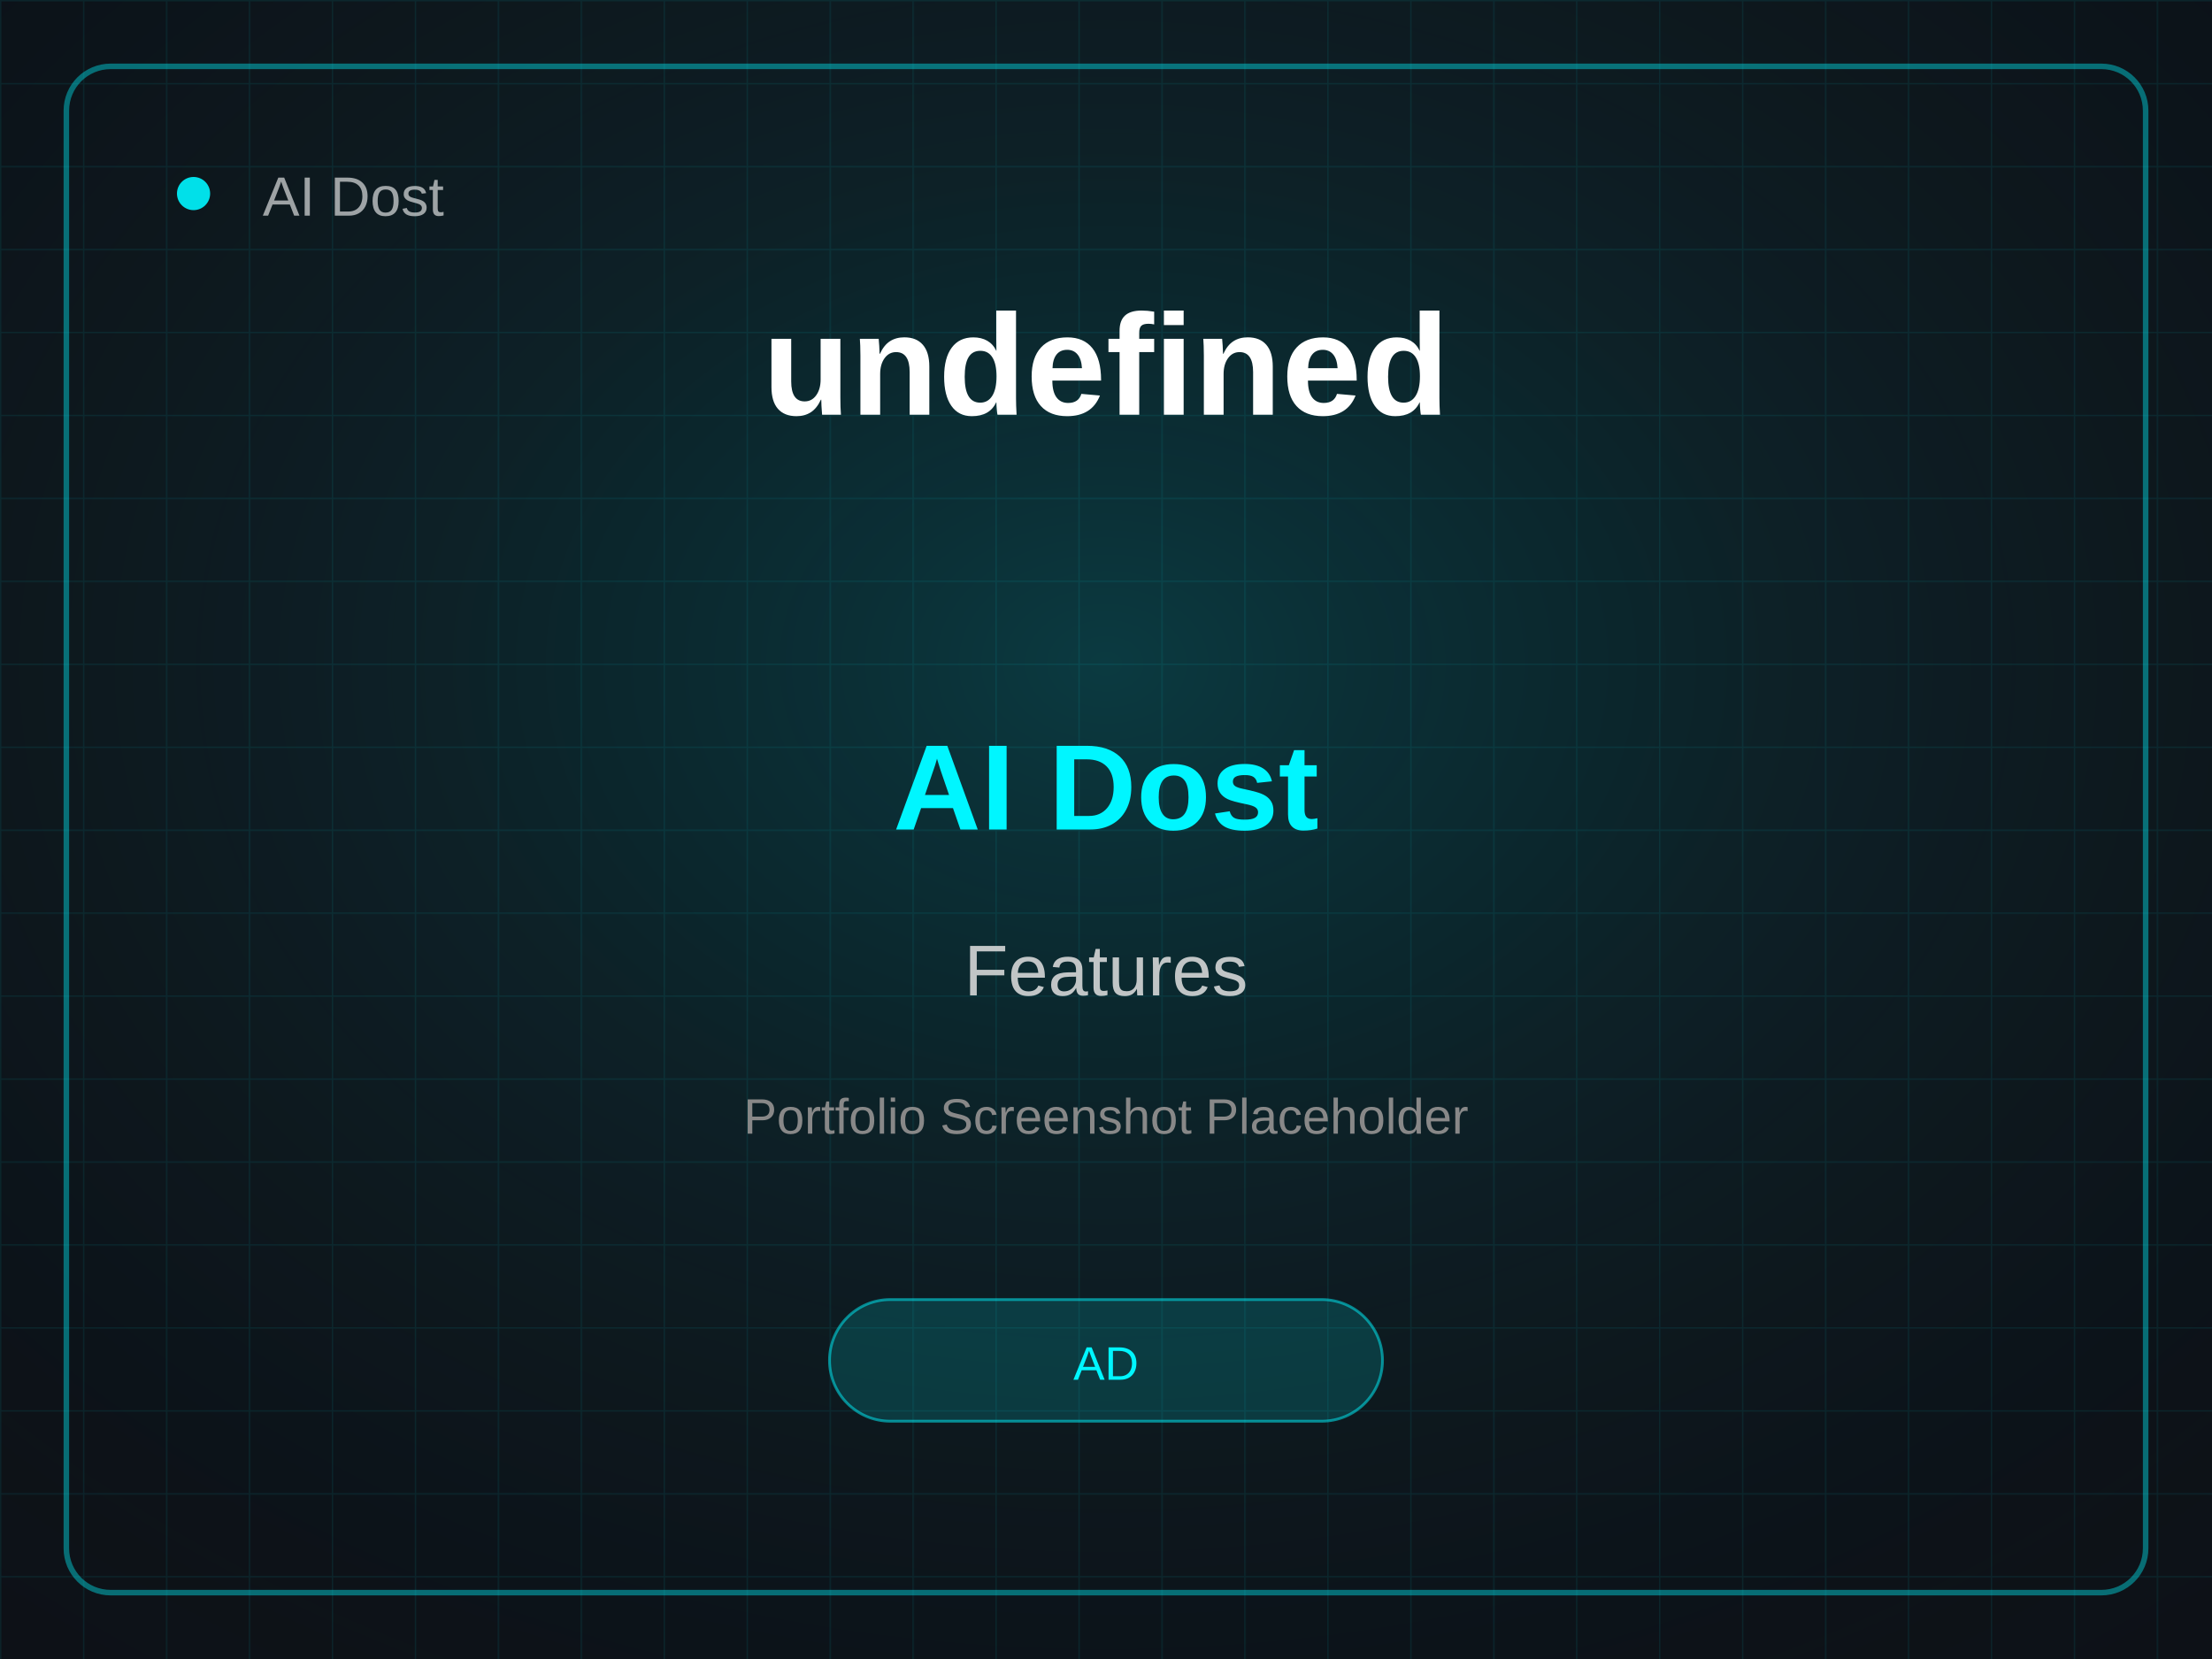
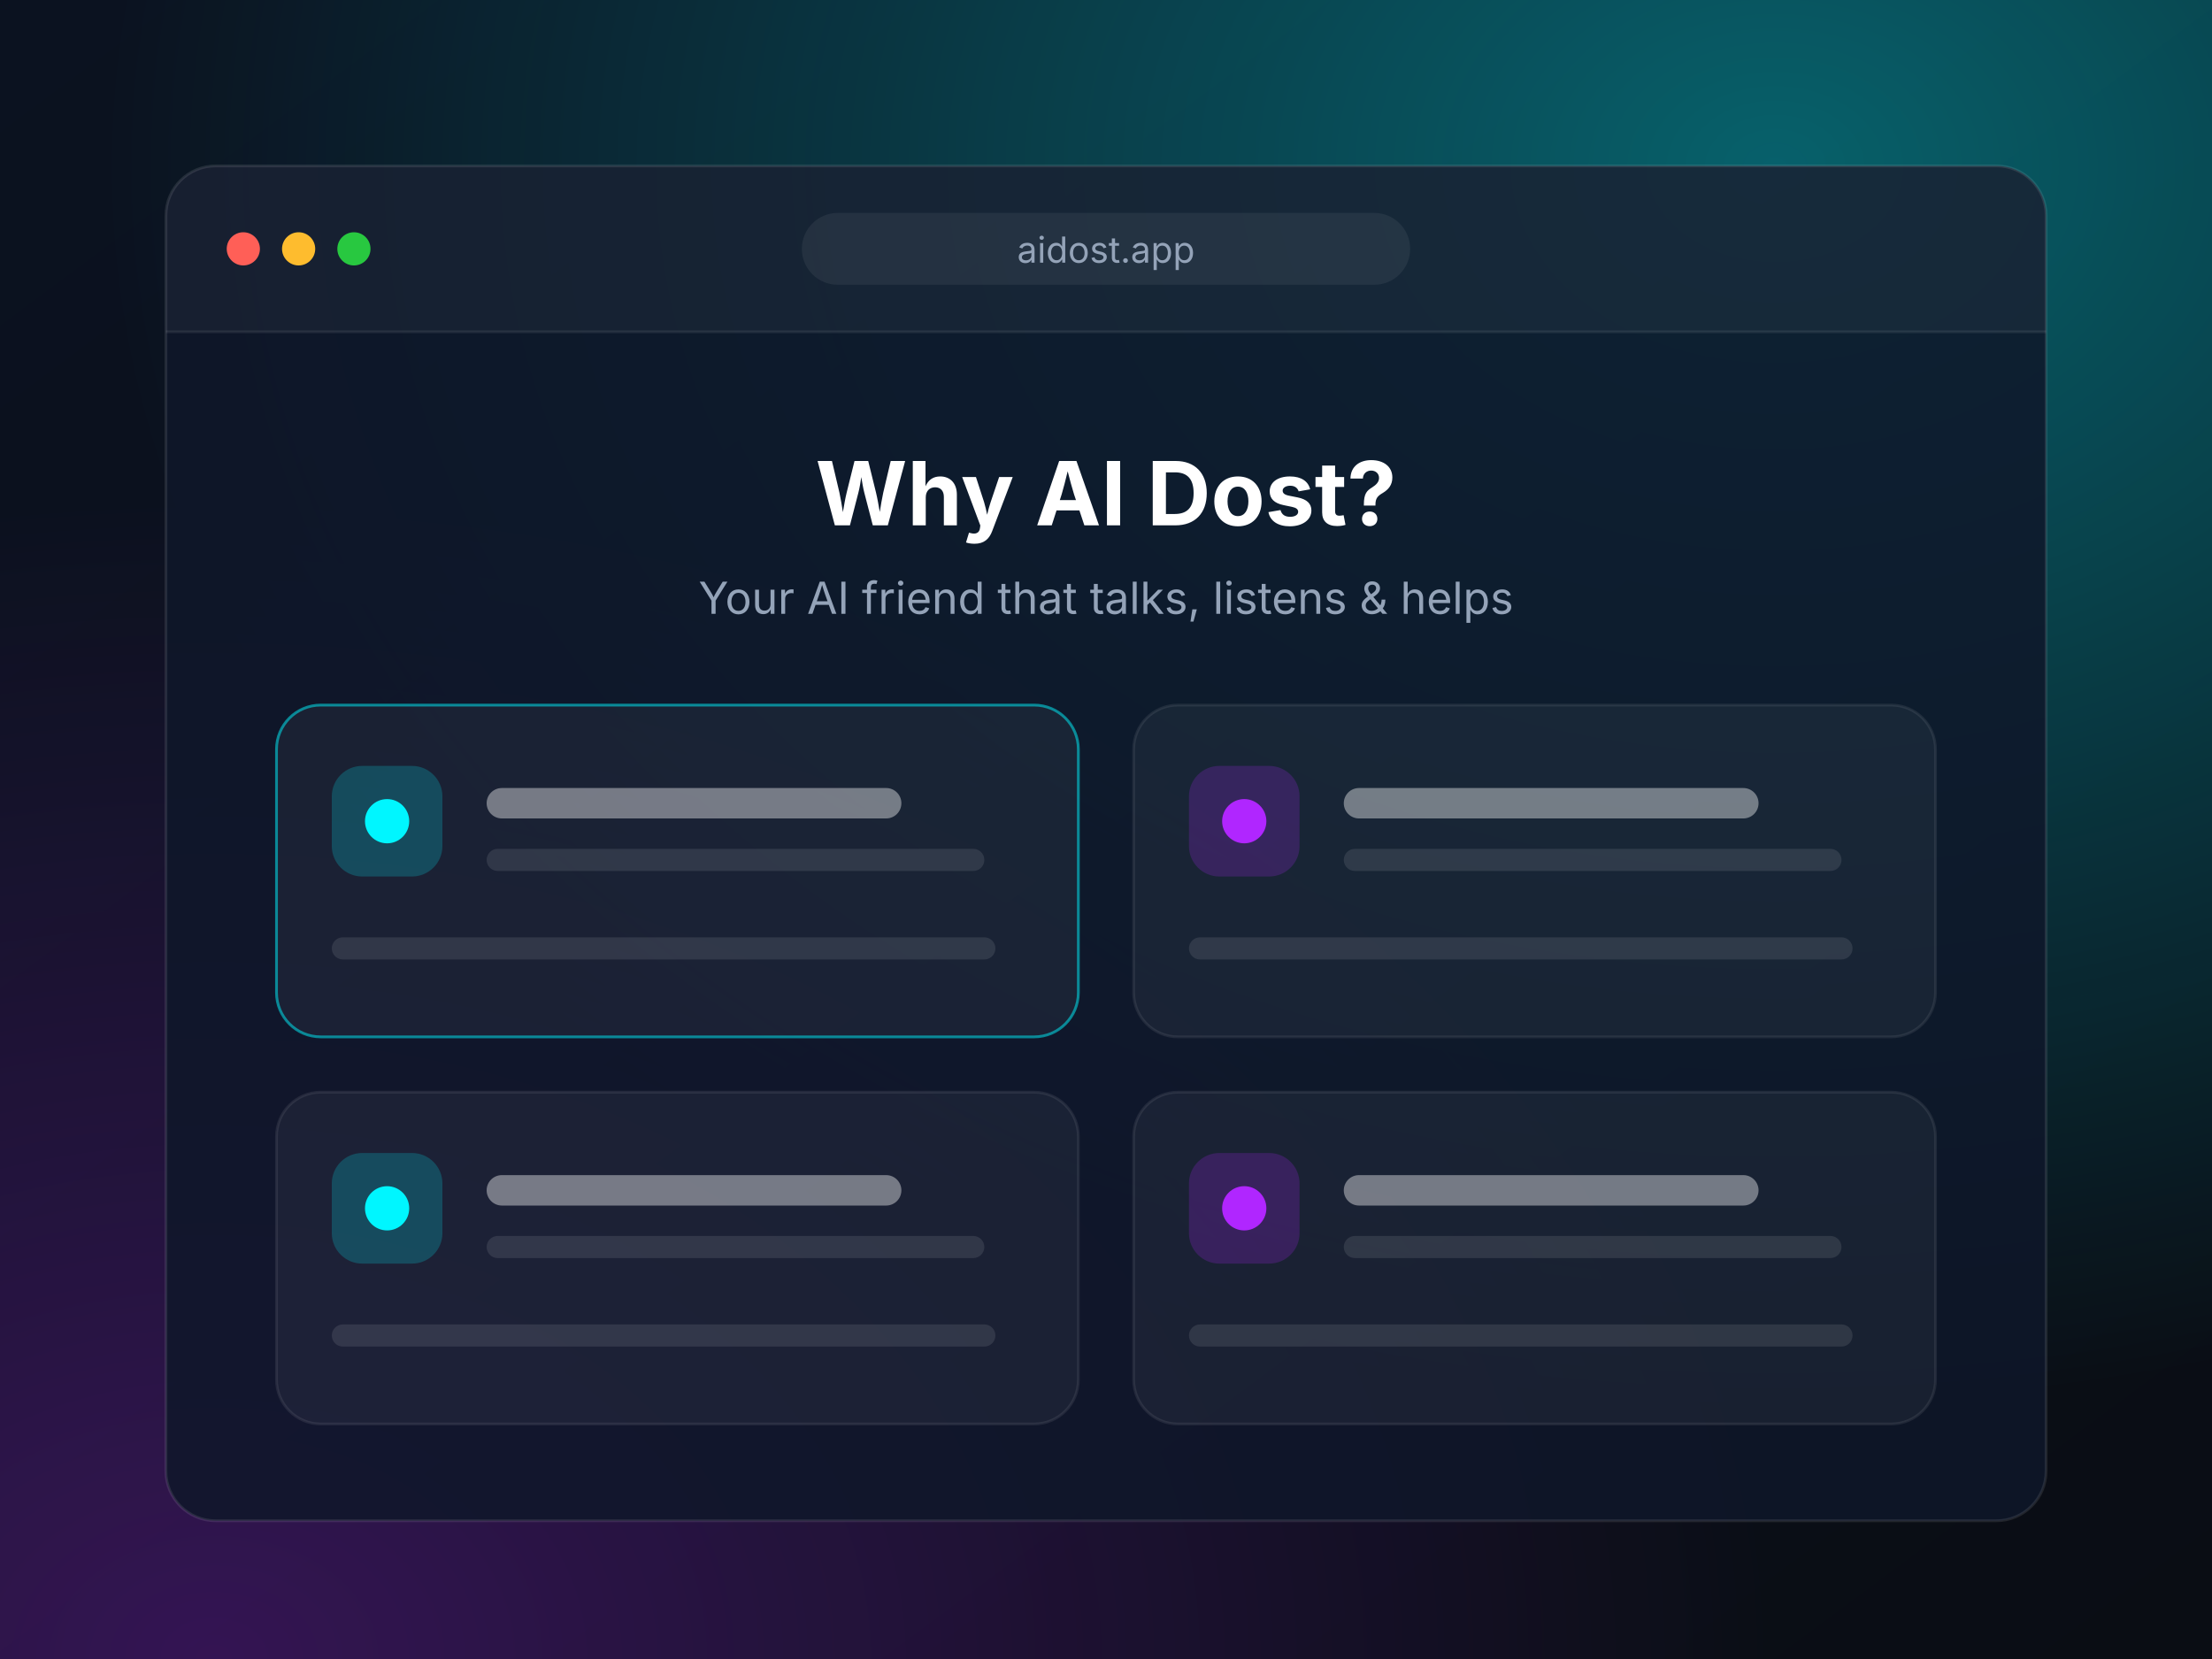
<svg xmlns="http://www.w3.org/2000/svg" width="800" height="600" viewBox="0 0 800 600">
  <defs>
-     <radialGradient id="g" cx="50%" cy="40%" r="80%">
-       <stop offset="0%" stop-color="#00f6ff" stop-opacity="0.18" />
-       <stop offset="100%" stop-color="#0d1117" stop-opacity="0" />
+     <linearGradient id="bg" x1="0" y1="0" x2="1" y2="1">
+       <stop offset="0%" stop-color="#0b1220" />
+       <stop offset="100%" stop-color="#0a0d14" />
+     </linearGradient>
+     <radialGradient id="glow" cx="80%" cy="10%" r="75%">
+       <stop offset="0%" stop-color="#00f6ff" stop-opacity="0.35" />
+       <stop offset="100%" stop-color="#00f6ff" stop-opacity="0" />
    </radialGradient>
-     <pattern id="grid" width="30" height="30" patternUnits="userSpaceOnUse">
-       <path d="M30 0H0V30" fill="none" stroke="#00f6ff" stroke-opacity="0.08" />
-     </pattern>
+     <radialGradient id="glow2" cx="10%" cy="100%" r="70%">
+       <stop offset="0%" stop-color="#b026ff" stop-opacity="0.25" />
+       <stop offset="100%" stop-color="#b026ff" stop-opacity="0" />
+     </radialGradient>
+     <radialGradient id="orb" cx="50%" cy="50%" r="50%">
+       <stop offset="0%" stop-color="#00f6ff" stop-opacity="0.55" />
+       <stop offset="60%" stop-color="#b026ff" stop-opacity="0.2" />
+       <stop offset="100%" stop-color="#b026ff" stop-opacity="0" />
+     </radialGradient>
+     <linearGradient id="btn" x1="0" y1="0" x2="1" y2="0">
+       <stop offset="0%" stop-color="#00f6ff" />
+       <stop offset="100%" stop-color="#b026ff" />
+     </linearGradient>
  </defs>
-   <rect width="800" height="600" fill="#0d1117" />
-   <rect width="800" height="600" fill="url(#grid)" />
-   <rect width="800" height="600" fill="url(#g)" />
-   <rect x="24" y="24" width="752" height="552" fill="none" stroke="#00f6ff" stroke-opacity="0.4" stroke-width="2" rx="16" />
-   <circle cx="70" cy="70" r="6" fill="#00f6ff" fill-opacity="0.9" />
-   <text x="95" y="78" font-family="Arial" font-size="20" fill="#ffffff" fill-opacity="0.6">AI Dost</text>
-   <text x="400" y="150" text-anchor="middle" font-family="Arial" font-size="52" font-weight="bold" fill="#ffffff">undefined</text>
-   <text x="400" y="300" text-anchor="middle" font-family="Arial" font-size="44" font-weight="bold" fill="#00f6ff">AI Dost</text>
-   <text x="400" y="360" text-anchor="middle" font-family="Arial" font-size="26" fill="#e0e0e0" fill-opacity="0.85">Features</text>
-   <text x="400" y="410" text-anchor="middle" font-family="Arial" font-size="18" fill="#888888">Portfolio Screenshot Placeholder</text>
-   <rect x="300" y="470" width="200" height="44" rx="22" fill="#00f6ff" fill-opacity="0.15" stroke="#00f6ff" stroke-opacity="0.5" />
-   <text x="400" y="499" text-anchor="middle" font-family="Arial" font-size="17" fill="#00f6ff">AD</text>
+   <rect width="800" height="600" fill="url(#bg)" />
+   <rect width="800" height="600" fill="url(#glow)" />
+   <rect width="800" height="600" fill="url(#glow2)" />
+   <rect x="60" y="60" width="680" height="490" rx="18" fill="#0f172a" fill-opacity="0.85" stroke="#ffffff" stroke-opacity="0.1" />
+   <path d="M60 78a18 18 0 0 1 18-18h644a18 18 0 0 1 18 18v42H60z" fill="#ffffff" fill-opacity="0.04" />
+   <circle cx="88" cy="90" r="6" fill="#ff5f57" />
+   <circle cx="108" cy="90" r="6" fill="#febc2e" />
+   <circle cx="128" cy="90" r="6" fill="#28c840" />
+   <rect x="290" y="77" width="220" height="26" rx="13" fill="#ffffff" fill-opacity="0.06" />
+   <text x="400" y="95" text-anchor="middle" font-family="Inter, 'Segoe UI', Arial, sans-serif" font-size="13" fill="#94a3b8">aidost.app</text>
+   <line x1="60" y1="120" x2="740" y2="120" stroke="#ffffff" stroke-opacity="0.08" />
+   <text x="400" y="190" text-anchor="middle" font-family="Inter, 'Segoe UI', Arial, sans-serif" font-size="32" font-weight="700" fill="#ffffff">Why AI Dost?</text>
+   <text x="400" y="222" text-anchor="middle" font-family="Inter, 'Segoe UI', Arial, sans-serif" font-size="16" fill="#94a3b8">Your AI friend that talks, listens &amp; helps</text>
+   <rect x="100" y="255" width="290" height="120" rx="16" fill="#ffffff" fill-opacity="0.05" stroke="#00f6ff" stroke-opacity="0.5" />
+   <rect x="120" y="277" width="40" height="40" rx="11" fill="#00f6ff" fill-opacity="0.2" />
+   <circle cx="140" cy="297" r="8" fill="#00f6ff" />
+   <rect x="176" y="285" width="150" height="11" rx="5.5" fill="#ffffff" fill-opacity="0.4" />
+   <rect x="176" y="307" width="180" height="8" rx="4" fill="#ffffff" fill-opacity="0.1" />
+   <rect x="120" y="339" width="240" height="8" rx="4" fill="#ffffff" fill-opacity="0.1" />
+   <rect x="410" y="255" width="290" height="120" rx="16" fill="#ffffff" fill-opacity="0.05" stroke="#ffffff" stroke-opacity="0.08" />
+   <rect x="430" y="277" width="40" height="40" rx="11" fill="#b026ff" fill-opacity="0.2" />
+   <circle cx="450" cy="297" r="8" fill="#b026ff" />
+   <rect x="486" y="285" width="150" height="11" rx="5.5" fill="#ffffff" fill-opacity="0.4" />
+   <rect x="486" y="307" width="180" height="8" rx="4" fill="#ffffff" fill-opacity="0.1" />
+   <rect x="430" y="339" width="240" height="8" rx="4" fill="#ffffff" fill-opacity="0.1" />
+   <rect x="100" y="395" width="290" height="120" rx="16" fill="#ffffff" fill-opacity="0.05" stroke="#ffffff" stroke-opacity="0.08" />
+   <rect x="120" y="417" width="40" height="40" rx="11" fill="#00f6ff" fill-opacity="0.2" />
+   <circle cx="140" cy="437" r="8" fill="#00f6ff" />
+   <rect x="176" y="425" width="150" height="11" rx="5.5" fill="#ffffff" fill-opacity="0.4" />
+   <rect x="176" y="447" width="180" height="8" rx="4" fill="#ffffff" fill-opacity="0.1" />
+   <rect x="120" y="479" width="240" height="8" rx="4" fill="#ffffff" fill-opacity="0.1" />
+   <rect x="410" y="395" width="290" height="120" rx="16" fill="#ffffff" fill-opacity="0.05" stroke="#ffffff" stroke-opacity="0.08" />
+   <rect x="430" y="417" width="40" height="40" rx="11" fill="#b026ff" fill-opacity="0.2" />
+   <circle cx="450" cy="437" r="8" fill="#b026ff" />
+   <rect x="486" y="425" width="150" height="11" rx="5.5" fill="#ffffff" fill-opacity="0.4" />
+   <rect x="486" y="447" width="180" height="8" rx="4" fill="#ffffff" fill-opacity="0.1" />
+   <rect x="430" y="479" width="240" height="8" rx="4" fill="#ffffff" fill-opacity="0.1" />
</svg>
